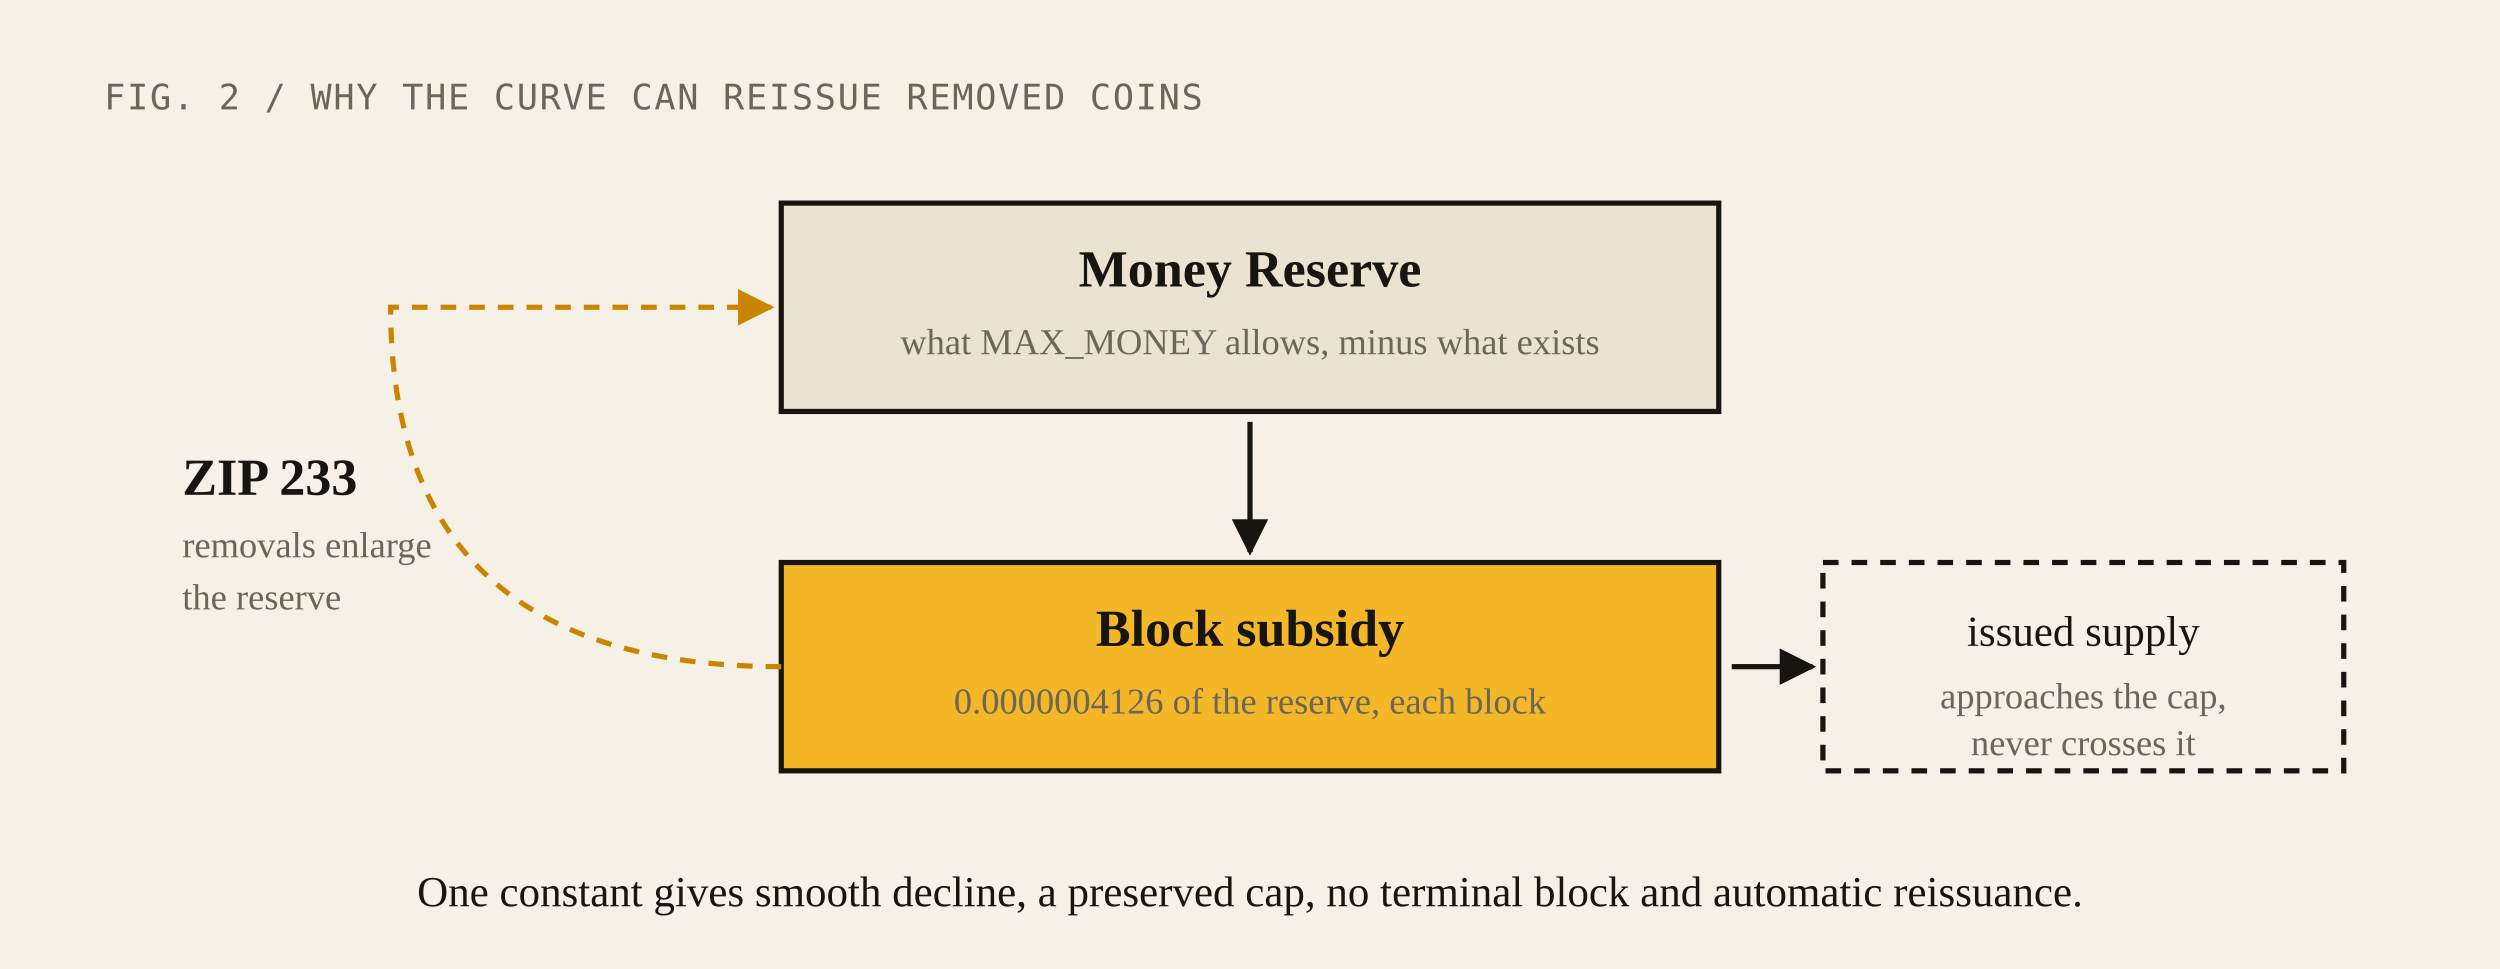
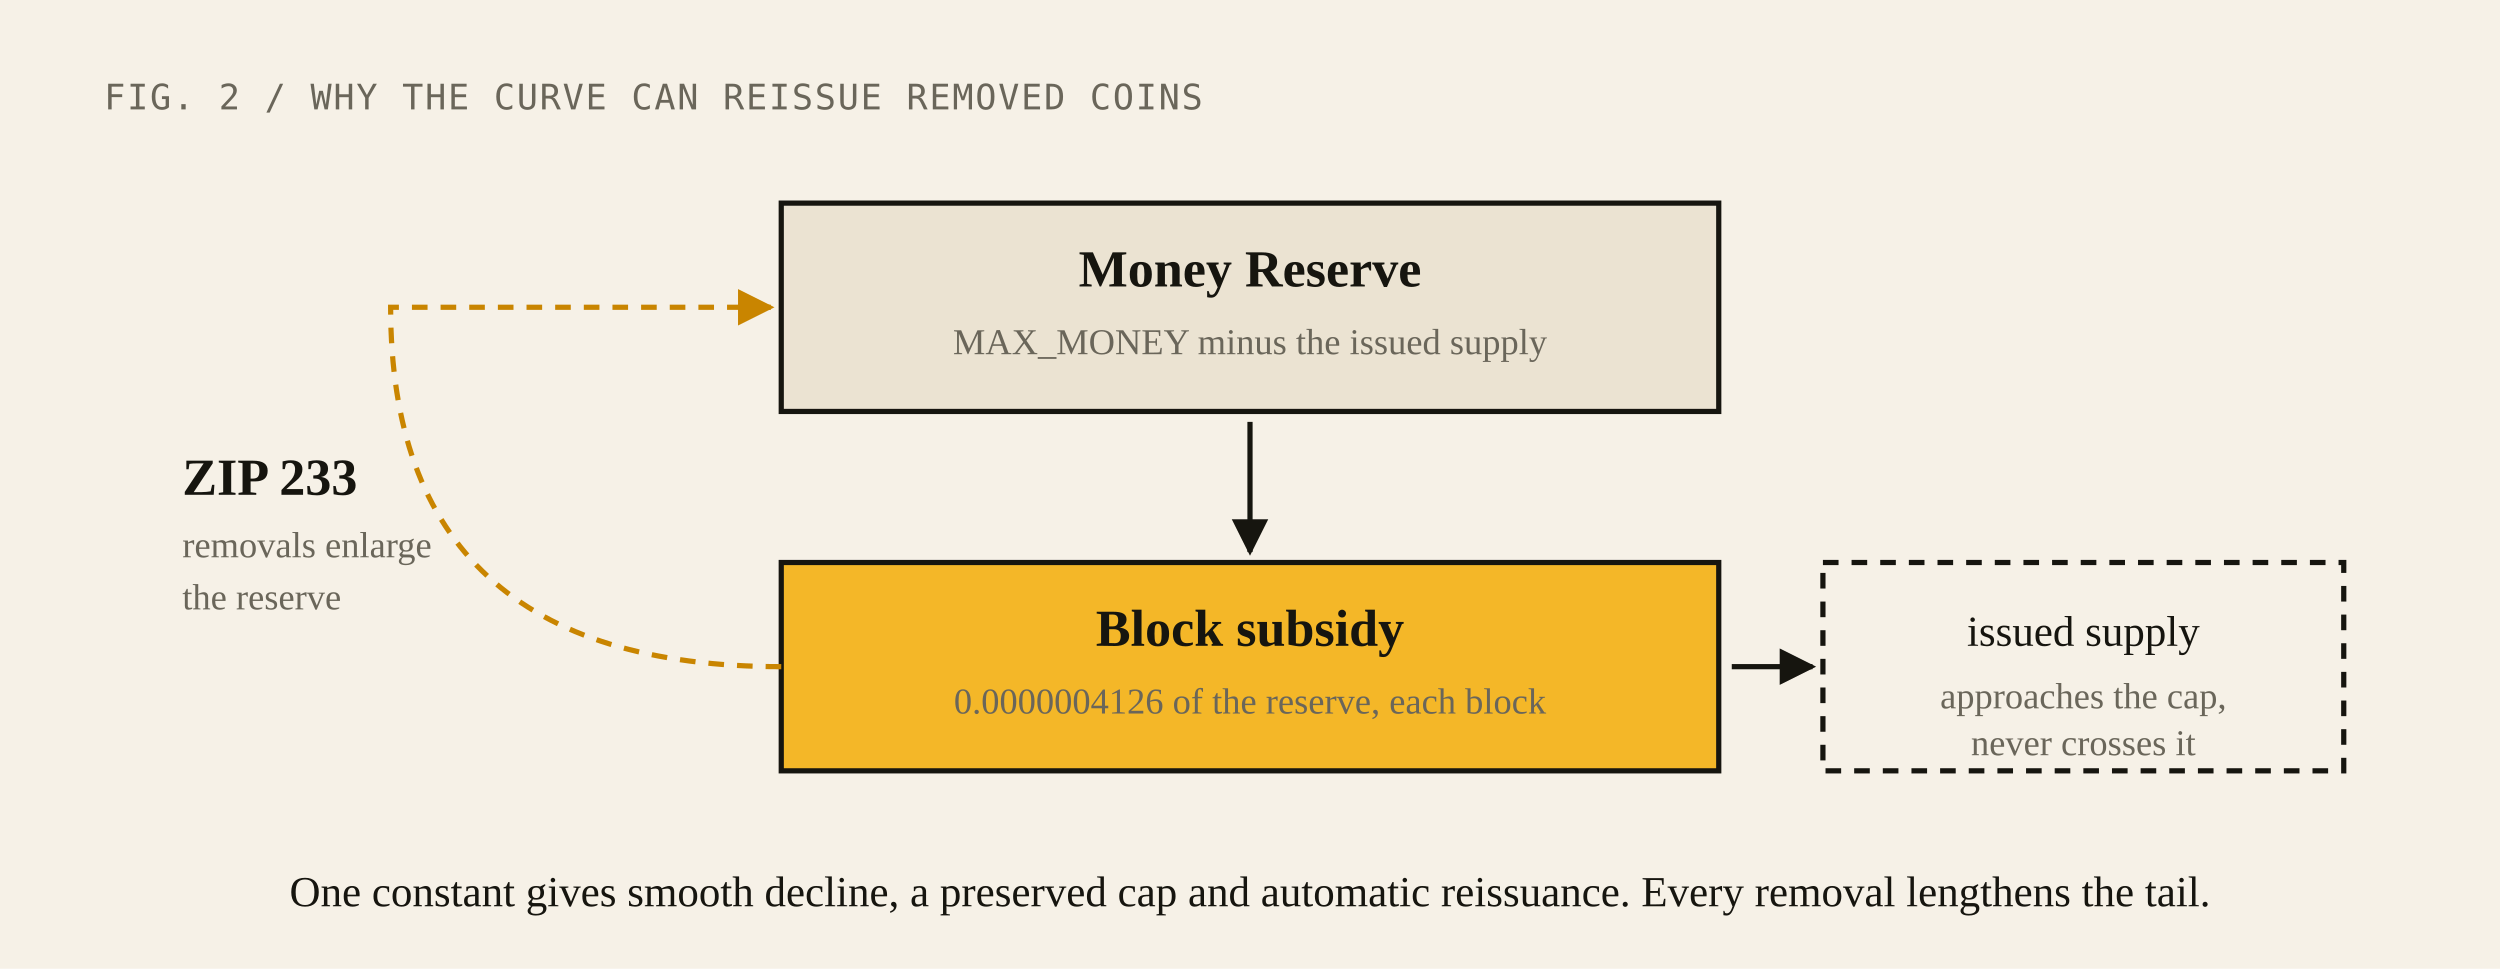
<svg xmlns="http://www.w3.org/2000/svg" viewBox="0 0 960 372" width="960" height="372" role="img" aria-labelledby="t d">
  <defs>
    <marker id="arr" viewBox="0 0 10 10" refX="9" refY="5" markerWidth="7" markerHeight="7" orient="auto-start-reverse">
      <path d="M0 0L10 5L0 10z" fill="#16150f" />
    </marker>
    <marker id="arrx" viewBox="0 0 10 10" refX="9" refY="5" markerWidth="7" markerHeight="7" orient="auto-start-reverse">
      <path d="M0 0L10 5L0 10z" fill="#c98500" />
    </marker>
  </defs>
  <rect width="960" height="372" fill="#f6f1e7" />
  <style>.m{font-family:ui-monospace, 'SF Mono', Menlo, Consolas, monospace;font-size:13.5px;fill:#6a665a;letter-spacing:.05em}.mi{font-family:ui-monospace, 'SF Mono', Menlo, Consolas, monospace;font-size:14.5px;fill:#16150f}.sb{font-family:Georgia, 'Times New Roman', serif;font-size:20px;font-weight:700;fill:#16150f}.sm{font-family:Georgia, 'Times New Roman', serif;font-size:16.5px;fill:#16150f}.xs{font-family:Georgia, 'Times New Roman', serif;font-size:14px;fill:#6a665a}</style>
  <text x="40" y="42" class="m" text-anchor="start">FIG. 2 / WHY THE CURVE CAN REISSUE REMOVED COINS</text>
  <rect x="300" y="78" width="360" height="80" fill="#ebe3d2" stroke="#16150f" stroke-width="2" />
  <text x="480" y="110" class="sb" text-anchor="middle">Money Reserve</text>
-   <text x="480" y="136" class="xs" text-anchor="middle">what MAX_MONEY allows, minus what exists</text>
+   <text x="480" y="136" class="xs" text-anchor="middle">MAX_MONEY minus the issued supply</text>
  <line x1="480" y1="162" x2="480" y2="212" stroke="#16150f" stroke-width="2" marker-end="url(#arr)" />
  <rect x="300" y="216" width="360" height="80" fill="#f4b728" stroke="#16150f" stroke-width="2" />
  <text x="480" y="248" class="sb" text-anchor="middle">Block subsidy</text>
  <text x="480" y="274" class="xs" text-anchor="middle">0.0000004126 of the reserve, each block</text>
  <path d="M300 256 Q150 256 150 118 Q150 118 296 118" fill="none" stroke="#c98500" stroke-width="2" stroke-dasharray="6 5" marker-end="url(#arrx)" />
  <text x="70" y="190" class="sb" text-anchor="start">ZIP 233</text>
  <text x="70" y="214" class="xs" text-anchor="start">removals enlarge</text>
  <text x="70" y="234" class="xs" text-anchor="start">the reserve</text>
  <rect x="700" y="216" width="200" height="80" fill="#f6f1e7" stroke="#16150f" stroke-width="2" stroke-dasharray="6 5" />
  <text x="800" y="248" class="sm" text-anchor="middle">issued supply</text>
  <text x="800" y="272" class="xs" text-anchor="middle">approaches the cap,</text>
  <text x="800" y="290" class="xs" text-anchor="middle">never crosses it</text>
  <line x1="665" y1="256" x2="696" y2="256" stroke="#16150f" stroke-width="2" marker-end="url(#arr)" />
-   <text x="480" y="348" class="sm" text-anchor="middle">One constant gives smooth decline, a preserved cap, no terminal block and automatic reissuance.</text>
+   <text x="480" y="348" class="sm" text-anchor="middle">One constant gives smooth decline, a preserved cap and automatic reissuance. Every removal lengthens the tail.</text>
</svg>
